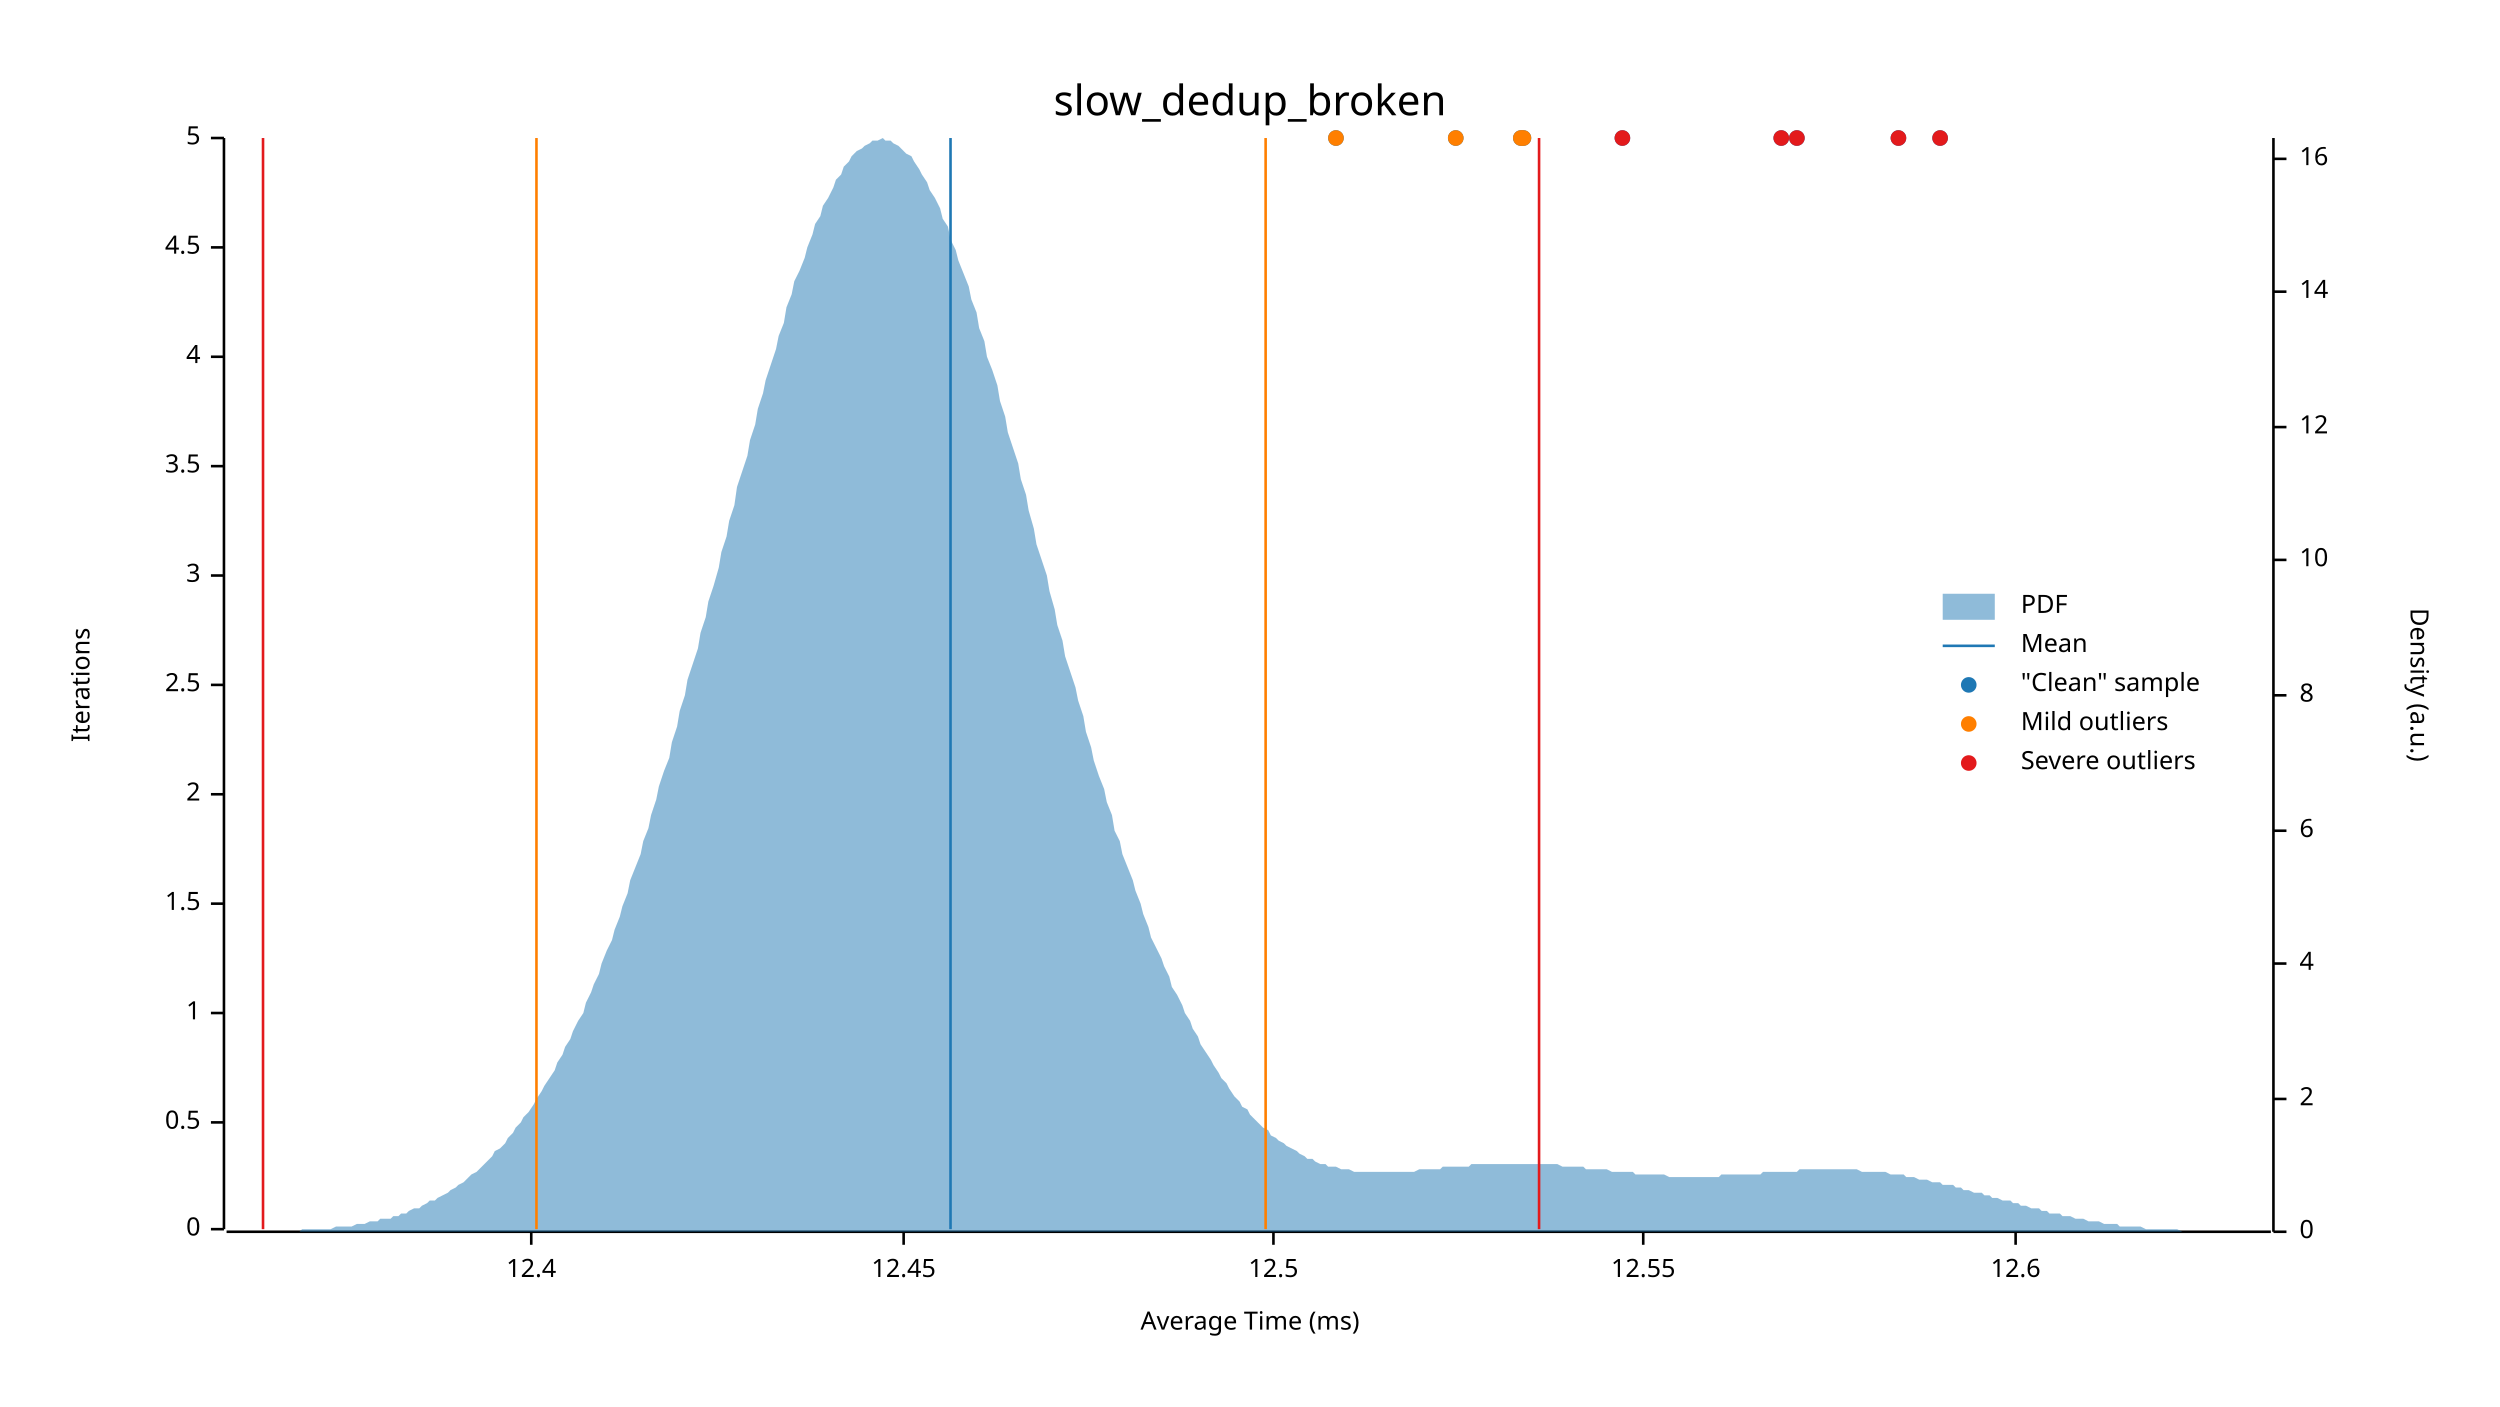
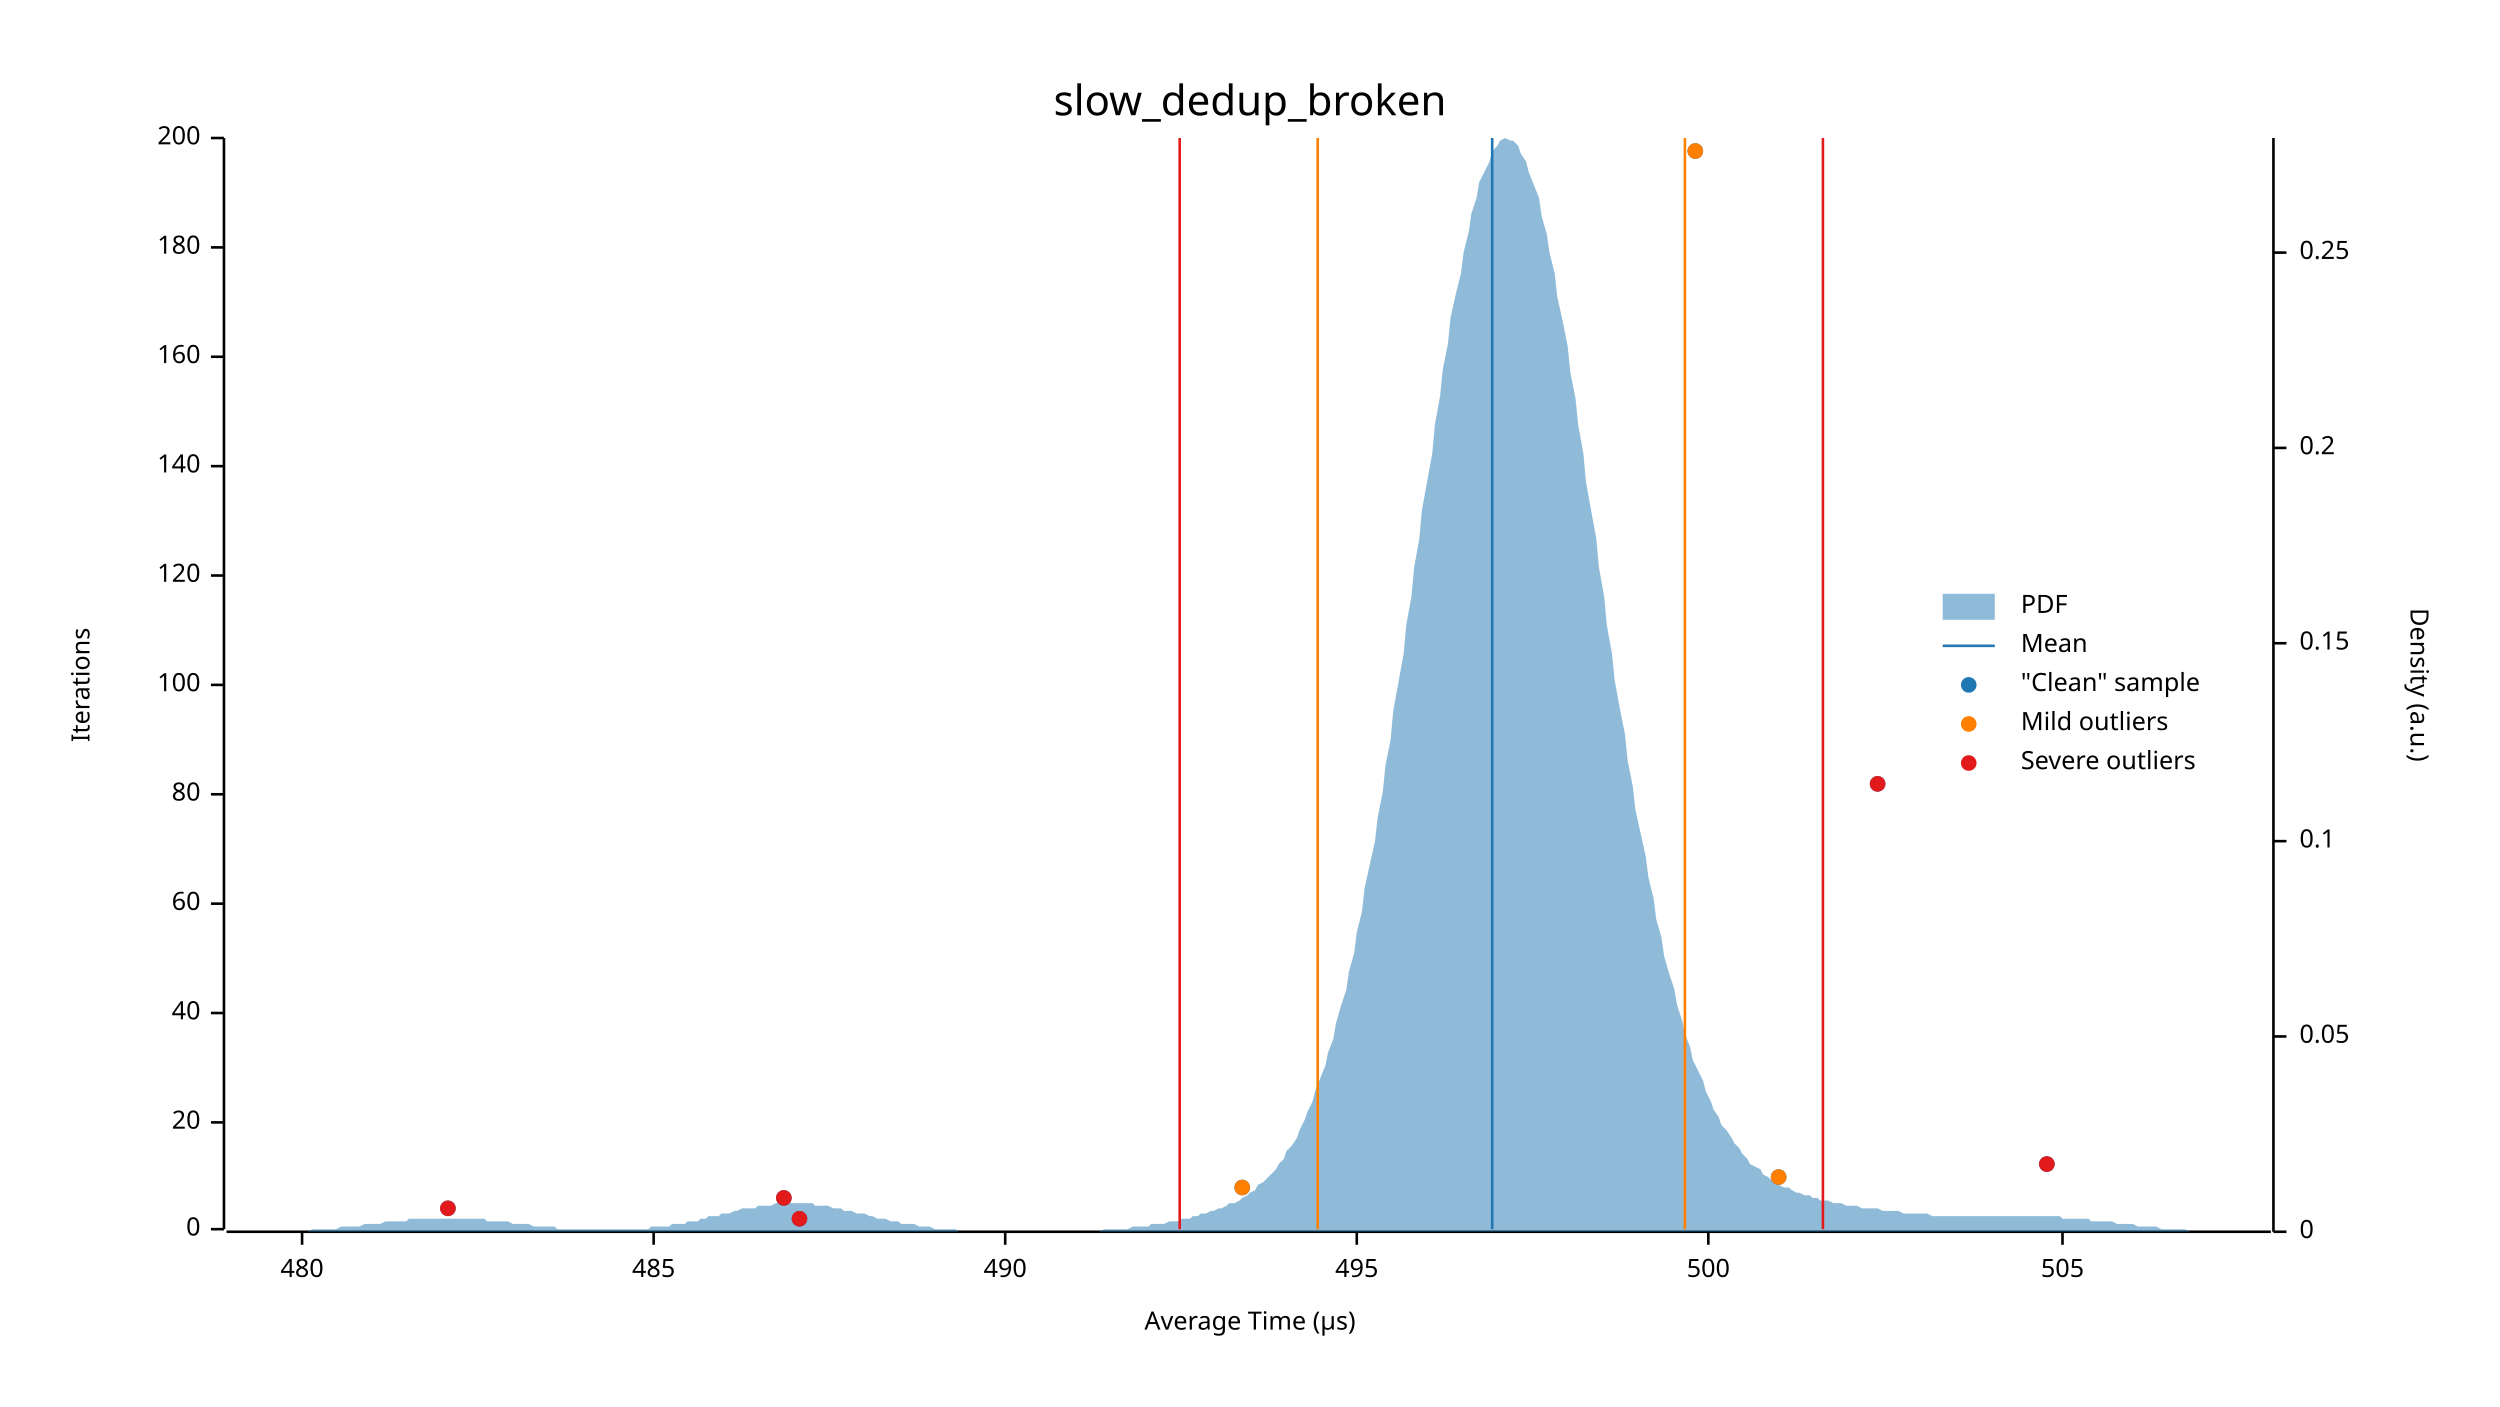
<svg xmlns="http://www.w3.org/2000/svg" width="960" height="540" viewBox="0 0 960 540">
  <text x="480" y="32" dy="0.76em" text-anchor="middle" font-family="sans-serif" font-size="16.129" opacity="1" fill="#000000">
slow_dedup_broken
</text>
  <text x="27" y="263" dy="0.76em" text-anchor="middle" font-family="sans-serif" font-size="9.677" opacity="1" fill="#000000" transform="rotate(270, 27, 263)">
Iterations
</text>
  <text x="480" y="513" dy="-0.5ex" text-anchor="middle" font-family="sans-serif" font-size="9.677" opacity="1" fill="#000000">
- Average Time (ms)
+ Average Time (µs)
</text>
  <polyline fill="none" opacity="1" stroke="#000000" stroke-width="1" points="86,53 86,472 " />
  <text x="77" y="472" dy="0.5ex" text-anchor="end" font-family="sans-serif" font-size="9.677" opacity="1" fill="#000000">
0
</text>
  <polyline fill="none" opacity="1" stroke="#000000" stroke-width="1" points="81,472 86,472 " />
  <text x="77" y="431" dy="0.5ex" text-anchor="end" font-family="sans-serif" font-size="9.677" opacity="1" fill="#000000">
- 0.5
+ 20
</text>
  <polyline fill="none" opacity="1" stroke="#000000" stroke-width="1" points="81,431 86,431 " />
  <text x="77" y="389" dy="0.5ex" text-anchor="end" font-family="sans-serif" font-size="9.677" opacity="1" fill="#000000">
- 1
+ 40
</text>
  <polyline fill="none" opacity="1" stroke="#000000" stroke-width="1" points="81,389 86,389 " />
  <text x="77" y="347" dy="0.5ex" text-anchor="end" font-family="sans-serif" font-size="9.677" opacity="1" fill="#000000">
- 1.5
+ 60
</text>
  <polyline fill="none" opacity="1" stroke="#000000" stroke-width="1" points="81,347 86,347 " />
  <text x="77" y="305" dy="0.5ex" text-anchor="end" font-family="sans-serif" font-size="9.677" opacity="1" fill="#000000">
- 2
+ 80
</text>
  <polyline fill="none" opacity="1" stroke="#000000" stroke-width="1" points="81,305 86,305 " />
  <text x="77" y="263" dy="0.5ex" text-anchor="end" font-family="sans-serif" font-size="9.677" opacity="1" fill="#000000">
- 2.5
+ 100
</text>
  <polyline fill="none" opacity="1" stroke="#000000" stroke-width="1" points="81,263 86,263 " />
  <text x="77" y="221" dy="0.5ex" text-anchor="end" font-family="sans-serif" font-size="9.677" opacity="1" fill="#000000">
- 3
+ 120
</text>
  <polyline fill="none" opacity="1" stroke="#000000" stroke-width="1" points="81,221 86,221 " />
  <text x="77" y="179" dy="0.5ex" text-anchor="end" font-family="sans-serif" font-size="9.677" opacity="1" fill="#000000">
- 3.5
+ 140
</text>
  <polyline fill="none" opacity="1" stroke="#000000" stroke-width="1" points="81,179 86,179 " />
  <text x="77" y="137" dy="0.5ex" text-anchor="end" font-family="sans-serif" font-size="9.677" opacity="1" fill="#000000">
- 4
+ 160
</text>
  <polyline fill="none" opacity="1" stroke="#000000" stroke-width="1" points="81,137 86,137 " />
  <text x="77" y="95" dy="0.5ex" text-anchor="end" font-family="sans-serif" font-size="9.677" opacity="1" fill="#000000">
- 4.5
+ 180
</text>
  <polyline fill="none" opacity="1" stroke="#000000" stroke-width="1" points="81,95 86,95 " />
  <text x="77" y="53" dy="0.5ex" text-anchor="end" font-family="sans-serif" font-size="9.677" opacity="1" fill="#000000">
- 5
+ 200
</text>
  <polyline fill="none" opacity="1" stroke="#000000" stroke-width="1" points="81,53 86,53 " />
  <polyline fill="none" opacity="1" stroke="#000000" stroke-width="1" points="87,473 872,473 " />
-   <text x="204" y="483" dy="0.76em" text-anchor="middle" font-family="sans-serif" font-size="9.677" opacity="1" fill="#000000">
- 12.4
+   <text x="116" y="483" dy="0.76em" text-anchor="middle" font-family="sans-serif" font-size="9.677" opacity="1" fill="#000000">
+ 480
</text>
-   <polyline fill="none" opacity="1" stroke="#000000" stroke-width="1" points="204,473 204,478 " />
-   <text x="347" y="483" dy="0.76em" text-anchor="middle" font-family="sans-serif" font-size="9.677" opacity="1" fill="#000000">
- 12.45
+   <polyline fill="none" opacity="1" stroke="#000000" stroke-width="1" points="116,473 116,478 " />
+   <text x="251" y="483" dy="0.76em" text-anchor="middle" font-family="sans-serif" font-size="9.677" opacity="1" fill="#000000">
+ 485
</text>
-   <polyline fill="none" opacity="1" stroke="#000000" stroke-width="1" points="347,473 347,478 " />
-   <text x="489" y="483" dy="0.76em" text-anchor="middle" font-family="sans-serif" font-size="9.677" opacity="1" fill="#000000">
- 12.5
+   <polyline fill="none" opacity="1" stroke="#000000" stroke-width="1" points="251,473 251,478 " />
+   <text x="386" y="483" dy="0.76em" text-anchor="middle" font-family="sans-serif" font-size="9.677" opacity="1" fill="#000000">
+ 490
</text>
-   <polyline fill="none" opacity="1" stroke="#000000" stroke-width="1" points="489,473 489,478 " />
-   <text x="631" y="483" dy="0.76em" text-anchor="middle" font-family="sans-serif" font-size="9.677" opacity="1" fill="#000000">
- 12.55
+   <polyline fill="none" opacity="1" stroke="#000000" stroke-width="1" points="386,473 386,478 " />
+   <text x="521" y="483" dy="0.76em" text-anchor="middle" font-family="sans-serif" font-size="9.677" opacity="1" fill="#000000">
+ 495
</text>
-   <polyline fill="none" opacity="1" stroke="#000000" stroke-width="1" points="631,473 631,478 " />
-   <text x="774" y="483" dy="0.76em" text-anchor="middle" font-family="sans-serif" font-size="9.677" opacity="1" fill="#000000">
- 12.6
+   <polyline fill="none" opacity="1" stroke="#000000" stroke-width="1" points="521,473 521,478 " />
+   <text x="656" y="483" dy="0.76em" text-anchor="middle" font-family="sans-serif" font-size="9.677" opacity="1" fill="#000000">
+ 500
</text>
-   <polyline fill="none" opacity="1" stroke="#000000" stroke-width="1" points="774,473 774,478 " />
+   <polyline fill="none" opacity="1" stroke="#000000" stroke-width="1" points="656,473 656,478 " />
+   <text x="792" y="483" dy="0.76em" text-anchor="middle" font-family="sans-serif" font-size="9.677" opacity="1" fill="#000000">
+ 505
+ </text>
+   <polyline fill="none" opacity="1" stroke="#000000" stroke-width="1" points="792,473 792,478 " />
  <text x="933" y="263" dy="0.76em" text-anchor="middle" font-family="sans-serif" font-size="9.677" opacity="1" fill="#000000" transform="rotate(90, 933, 263)">
Density (a.u.)
</text>
  <polyline fill="none" opacity="1" stroke="#000000" stroke-width="1" points="873,53 873,473 " />
  <text x="883" y="473" dy="0.5ex" text-anchor="start" font-family="sans-serif" font-size="9.677" opacity="1" fill="#000000">
0
</text>
  <polyline fill="none" opacity="1" stroke="#000000" stroke-width="1" points="873,473 878,473 " />
-   <text x="883" y="422" dy="0.5ex" text-anchor="start" font-family="sans-serif" font-size="9.677" opacity="1" fill="#000000">
- 2
+   <text x="883" y="398" dy="0.5ex" text-anchor="start" font-family="sans-serif" font-size="9.677" opacity="1" fill="#000000">
+ 0.05
</text>
-   <polyline fill="none" opacity="1" stroke="#000000" stroke-width="1" points="873,422 878,422 " />
-   <text x="883" y="370" dy="0.5ex" text-anchor="start" font-family="sans-serif" font-size="9.677" opacity="1" fill="#000000">
- 4
+   <polyline fill="none" opacity="1" stroke="#000000" stroke-width="1" points="873,398 878,398 " />
+   <text x="883" y="323" dy="0.5ex" text-anchor="start" font-family="sans-serif" font-size="9.677" opacity="1" fill="#000000">
+ 0.1
</text>
-   <polyline fill="none" opacity="1" stroke="#000000" stroke-width="1" points="873,370 878,370 " />
-   <text x="883" y="319" dy="0.5ex" text-anchor="start" font-family="sans-serif" font-size="9.677" opacity="1" fill="#000000">
- 6
+   <polyline fill="none" opacity="1" stroke="#000000" stroke-width="1" points="873,323 878,323 " />
+   <text x="883" y="247" dy="0.5ex" text-anchor="start" font-family="sans-serif" font-size="9.677" opacity="1" fill="#000000">
+ 0.15
</text>
-   <polyline fill="none" opacity="1" stroke="#000000" stroke-width="1" points="873,319 878,319 " />
-   <text x="883" y="267" dy="0.5ex" text-anchor="start" font-family="sans-serif" font-size="9.677" opacity="1" fill="#000000">
- 8
+   <polyline fill="none" opacity="1" stroke="#000000" stroke-width="1" points="873,247 878,247 " />
+   <text x="883" y="172" dy="0.5ex" text-anchor="start" font-family="sans-serif" font-size="9.677" opacity="1" fill="#000000">
+ 0.2
</text>
-   <polyline fill="none" opacity="1" stroke="#000000" stroke-width="1" points="873,267 878,267 " />
-   <text x="883" y="215" dy="0.5ex" text-anchor="start" font-family="sans-serif" font-size="9.677" opacity="1" fill="#000000">
- 10
+   <polyline fill="none" opacity="1" stroke="#000000" stroke-width="1" points="873,172 878,172 " />
+   <text x="883" y="97" dy="0.5ex" text-anchor="start" font-family="sans-serif" font-size="9.677" opacity="1" fill="#000000">
+ 0.25
</text>
-   <polyline fill="none" opacity="1" stroke="#000000" stroke-width="1" points="873,215 878,215 " />
-   <text x="883" y="164" dy="0.5ex" text-anchor="start" font-family="sans-serif" font-size="9.677" opacity="1" fill="#000000">
- 12
- </text>
-   <polyline fill="none" opacity="1" stroke="#000000" stroke-width="1" points="873,164 878,164 " />
-   <text x="883" y="112" dy="0.5ex" text-anchor="start" font-family="sans-serif" font-size="9.677" opacity="1" fill="#000000">
- 14
- </text>
-   <polyline fill="none" opacity="1" stroke="#000000" stroke-width="1" points="873,112 878,112 " />
-   <text x="883" y="61" dy="0.5ex" text-anchor="start" font-family="sans-serif" font-size="9.677" opacity="1" fill="#000000">
- 16
- </text>
-   <polyline fill="none" opacity="1" stroke="#000000" stroke-width="1" points="873,61 878,61 " />
-   <polygon opacity="0.5" fill="#1F78B4" points="87,473 88,473 90,473 91,473 93,473 94,473 96,473 98,473 99,473 101,473 102,473 104,473 105,473 107,473 109,473 110,473 112,473 113,473 115,473 116,472 118,472 120,472 121,472 123,472 124,472 126,472 127,472 129,471 131,471 132,471 134,471 135,471 137,470 138,470 140,470 142,469 143,469 145,469 146,468 148,468 150,468 151,467 153,467 154,466 156,466 157,465 159,464 161,464 162,463 164,462 165,461 167,461 168,460 170,459 172,458 173,457 175,456 176,455 178,454 179,453 181,451 183,450 184,449 186,447 187,446 189,444 190,442 192,441 194,439 195,437 197,435 198,433 200,431 201,429 203,427 205,424 206,422 208,419 209,417 211,414 213,411 214,408 216,405 217,402 219,399 220,396 222,392 224,389 225,385 227,381 228,378 230,374 231,370 233,365 235,361 236,357 238,352 239,348 241,343 242,338 244,333 246,328 247,323 249,318 250,313 252,307 253,302 255,296 257,291 258,285 260,279 261,273 263,267 264,261 266,255 268,249 269,243 271,237 272,231 274,225 276,218 277,212 279,206 280,200 282,194 283,187 285,181 287,175 288,169 290,163 291,157 293,151 294,146 296,140 298,134 299,129 301,124 302,118 304,113 305,108 307,104 309,99 310,95 312,90 313,86 315,83 316,79 318,76 320,72 321,69 323,67 324,64 326,62 327,60 329,58 331,57 332,56 334,55 335,54 337,54 339,53 340,54 342,54 343,55 345,56 346,57 348,59 350,60 351,62 353,65 354,67 356,70 357,73 359,76 361,80 362,84 364,87 365,92 367,96 368,100 370,105 372,110 373,115 375,120 376,126 378,131 379,137 381,142 383,148 384,154 386,160 387,166 389,172 391,178 392,184 394,190 395,196 397,203 398,209 400,215 402,221 403,227 405,234 406,240 408,246 409,252 411,258 413,264 414,269 416,275 417,281 419,287 420,292 422,298 424,303 425,308 427,313 428,319 430,323 431,328 433,333 435,338 436,342 438,347 439,351 441,356 442,360 444,364 446,368 447,371 449,375 450,379 452,382 454,386 455,389 457,392 458,395 460,398 461,401 463,404 465,407 466,409 468,412 469,414 471,416 472,418 474,421 476,423 477,425 479,426 480,428 482,430 483,431 485,433 487,434 488,436 490,437 491,438 493,439 494,440 496,441 498,442 499,443 501,444 502,445 504,445 505,446 507,447 509,447 510,448 512,448 513,448 515,449 517,449 518,449 520,450 521,450 523,450 524,450 526,450 528,450 529,450 531,450 532,450 534,450 535,450 537,450 539,450 540,450 542,450 543,450 545,449 546,449 548,449 550,449 551,449 553,449 554,448 556,448 557,448 559,448 561,448 562,448 564,448 565,447 567,447 568,447 570,447 572,447 573,447 575,447 576,447 578,447 580,447 581,447 583,447 584,447 586,447 587,447 589,447 591,447 592,447 594,447 595,447 597,447 598,447 600,448 602,448 603,448 605,448 606,448 608,448 609,449 611,449 613,449 614,449 616,449 617,449 619,450 620,450 622,450 624,450 625,450 627,450 628,451 630,451 632,451 633,451 635,451 636,451 638,451 639,451 641,452 643,452 644,452 646,452 647,452 649,452 650,452 652,452 654,452 655,452 657,452 658,452 660,452 661,451 663,451 665,451 666,451 668,451 669,451 671,451 672,451 674,451 676,451 677,450 679,450 680,450 682,450 683,450 685,450 687,450 688,450 690,450 691,449 693,449 695,449 696,449 698,449 699,449 701,449 702,449 704,449 706,449 707,449 709,449 710,449 712,449 713,449 715,450 717,450 718,450 720,450 721,450 723,450 724,450 726,451 728,451 729,451 731,451 732,452 734,452 735,452 737,453 739,453 740,453 742,454 743,454 745,454 746,455 748,455 750,455 751,456 753,456 754,457 756,457 758,458 759,458 761,458 762,459 764,459 765,460 767,460 769,461 770,461 772,461 773,462 775,462 776,463 778,463 780,464 781,464 783,464 784,465 786,465 787,466 789,466 791,466 792,467 794,467 795,467 797,468 798,468 800,468 802,469 803,469 805,469 806,469 808,470 809,470 811,470 813,470 814,471 816,471 817,471 819,471 821,471 822,471 824,472 825,472 827,472 828,472 830,472 832,472 833,472 835,472 836,472 838,473 839,473 841,473 843,473 844,473 846,473 847,473 849,473 850,473 852,473 854,473 855,473 857,473 858,473 860,473 861,473 863,473 865,473 866,473 868,473 869,473 871,473 873,473 873,473 87,473 " />
-   <polyline fill="none" opacity="1" stroke="#1F78B4" stroke-width="1" points="365,472 365,53 " />
-   <polyline fill="none" opacity="1" stroke="#FF7F00" stroke-width="1" points="206,472 206,53 " />
-   <polyline fill="none" opacity="1" stroke="#FF7F00" stroke-width="1" points="486,472 486,53 " />
-   <polyline fill="none" opacity="1" stroke="#E31A1C" stroke-width="1" points="101,472 101,53 " />
-   <polyline fill="none" opacity="1" stroke="#E31A1C" stroke-width="1" points="591,472 591,53 " />
-   <circle cx="684" cy="53" r="3" opacity="1" fill="#1F78B4" stroke="none" stroke-width="1" />
-   <circle cx="559" cy="53" r="3" opacity="1" fill="#1F78B4" stroke="none" stroke-width="1" />
-   <circle cx="513" cy="53" r="3" opacity="1" fill="#1F78B4" stroke="none" stroke-width="1" />
-   <circle cx="623" cy="53" r="3" opacity="1" fill="#1F78B4" stroke="none" stroke-width="1" />
-   <circle cx="585" cy="53" r="3" opacity="1" fill="#1F78B4" stroke="none" stroke-width="1" />
-   <circle cx="729" cy="53" r="3" opacity="1" fill="#1F78B4" stroke="none" stroke-width="1" />
-   <circle cx="584" cy="53" r="3" opacity="1" fill="#1F78B4" stroke="none" stroke-width="1" />
-   <circle cx="745" cy="53" r="3" opacity="1" fill="#1F78B4" stroke="none" stroke-width="1" />
-   <circle cx="690" cy="53" r="3" opacity="1" fill="#1F78B4" stroke="none" stroke-width="1" />
-   <circle cx="559" cy="53" r="3" opacity="1" fill="#FF7F00" stroke="none" stroke-width="1" />
-   <circle cx="513" cy="53" r="3" opacity="1" fill="#FF7F00" stroke="none" stroke-width="1" />
-   <circle cx="585" cy="53" r="3" opacity="1" fill="#FF7F00" stroke="none" stroke-width="1" />
-   <circle cx="584" cy="53" r="3" opacity="1" fill="#FF7F00" stroke="none" stroke-width="1" />
-   <circle cx="684" cy="53" r="3" opacity="1" fill="#E31A1C" stroke="none" stroke-width="1" />
-   <circle cx="623" cy="53" r="3" opacity="1" fill="#E31A1C" stroke="none" stroke-width="1" />
-   <circle cx="729" cy="53" r="3" opacity="1" fill="#E31A1C" stroke="none" stroke-width="1" />
-   <circle cx="745" cy="53" r="3" opacity="1" fill="#E31A1C" stroke="none" stroke-width="1" />
-   <circle cx="690" cy="53" r="3" opacity="1" fill="#E31A1C" stroke="none" stroke-width="1" />
+   <polyline fill="none" opacity="1" stroke="#000000" stroke-width="1" points="873,97 878,97 " />
+   <polygon opacity="0.5" fill="#1F78B4" points="87,473 88,473 90,473 91,473 93,473 94,473 96,473 98,473 99,473 101,473 102,473 104,473 105,473 107,473 109,473 110,473 112,473 113,473 115,473 116,473 118,473 120,472 121,472 123,472 124,472 126,472 127,472 129,472 131,471 132,471 134,471 135,471 137,471 138,471 140,470 142,470 143,470 145,470 146,470 148,469 150,469 151,469 153,469 154,469 156,469 157,468 159,468 161,468 162,468 164,468 165,468 167,468 168,468 170,468 172,468 173,468 175,468 176,468 178,468 179,468 181,468 183,468 184,468 186,468 187,469 189,469 190,469 192,469 194,469 195,469 197,470 198,470 200,470 201,470 203,470 205,471 206,471 208,471 209,471 211,471 213,471 214,472 216,472 217,472 219,472 220,472 222,472 224,472 225,472 227,472 228,472 230,472 231,472 233,472 235,472 236,472 238,472 239,472 241,472 242,472 244,472 246,472 247,472 249,472 250,471 252,471 253,471 255,471 257,471 258,470 260,470 261,470 263,470 264,469 266,469 268,469 269,468 271,468 272,467 274,467 276,467 277,466 279,466 280,466 282,465 283,465 285,464 287,464 288,464 290,464 291,463 293,463 294,463 296,463 298,462 299,462 301,462 302,462 304,462 305,462 307,462 309,462 310,462 312,462 313,463 315,463 316,463 318,463 320,464 321,464 323,464 324,465 326,465 327,465 329,466 331,466 332,466 334,467 335,467 337,468 339,468 340,468 342,469 343,469 345,469 346,470 348,470 350,470 351,470 353,471 354,471 356,471 357,471 359,472 361,472 362,472 364,472 365,472 367,472 368,473 370,473 372,473 373,473 375,473 376,473 378,473 379,473 381,473 383,473 384,473 386,473 387,473 389,473 391,473 392,473 394,473 395,473 397,473 398,473 400,473 402,473 403,473 405,473 406,473 408,473 409,473 411,473 413,473 414,473 416,473 417,473 419,473 420,473 422,473 424,472 425,472 427,472 428,472 430,472 431,472 433,472 435,471 436,471 438,471 439,471 441,471 442,470 444,470 446,470 447,470 449,469 450,469 452,469 454,468 455,468 457,468 458,467 460,467 461,466 463,466 465,465 466,465 468,464 469,464 471,463 472,462 474,462 476,461 477,460 479,459 480,458 482,457 483,455 485,454 487,452 488,451 490,449 491,447 493,445 494,442 496,440 498,437 499,434 501,430 502,427 504,423 505,419 507,414 509,409 510,404 512,399 513,393 515,386 517,380 518,373 520,366 521,358 523,350 524,341 526,332 528,323 529,314 531,304 532,294 534,284 535,273 537,262 539,251 540,240 542,229 543,218 545,207 546,196 548,185 550,174 551,163 553,152 554,142 556,132 557,122 559,113 561,105 562,97 564,89 565,82 567,76 568,70 570,66 572,62 573,58 575,56 576,54 578,53 580,54 581,54 583,56 584,59 586,62 587,66 589,71 591,76 592,83 594,90 595,97 597,105 598,114 600,123 602,133 603,143 605,153 606,163 608,174 609,185 611,196 613,207 614,218 616,229 617,240 619,251 620,261 622,272 624,282 625,292 627,302 628,311 630,320 632,329 633,337 635,345 636,353 638,360 639,367 641,374 643,380 644,386 646,392 647,397 649,402 650,407 652,411 654,415 655,419 657,423 658,426 660,429 661,432 663,434 665,437 666,439 668,441 669,443 671,445 672,447 674,448 676,449 677,451 679,452 680,453 682,454 683,455 685,456 687,456 688,457 690,458 691,458 693,459 695,459 696,460 698,460 699,461 701,461 702,461 704,462 706,462 707,462 709,463 710,463 712,463 713,463 715,464 717,464 718,464 720,464 721,464 723,465 724,465 726,465 728,465 729,465 731,466 732,466 734,466 735,466 737,466 739,466 740,466 742,467 743,467 745,467 746,467 748,467 750,467 751,467 753,467 754,467 756,467 758,467 759,467 761,467 762,467 764,467 765,467 767,467 769,467 770,467 772,467 773,467 775,467 776,467 778,467 780,467 781,467 783,467 784,467 786,467 787,467 789,467 791,467 792,468 794,468 795,468 797,468 798,468 800,468 802,468 803,469 805,469 806,469 808,469 809,469 811,469 813,470 814,470 816,470 817,470 819,470 821,471 822,471 824,471 825,471 827,471 828,471 830,472 832,472 833,472 835,472 836,472 838,472 839,472 841,473 843,473 844,473 846,473 847,473 849,473 850,473 852,473 854,473 855,473 857,473 858,473 860,473 861,473 863,473 865,473 866,473 868,473 869,473 871,473 873,473 873,473 87,473 " />
+   <polyline fill="none" opacity="1" stroke="#1F78B4" stroke-width="1" points="573,472 573,53 " />
+   <polyline fill="none" opacity="1" stroke="#FF7F00" stroke-width="1" points="506,472 506,53 " />
+   <polyline fill="none" opacity="1" stroke="#FF7F00" stroke-width="1" points="647,472 647,53 " />
+   <polyline fill="none" opacity="1" stroke="#E31A1C" stroke-width="1" points="453,472 453,53 " />
+   <polyline fill="none" opacity="1" stroke="#E31A1C" stroke-width="1" points="700,472 700,53 " />
+   <circle cx="307" cy="468" r="3" opacity="1" fill="#1F78B4" stroke="none" stroke-width="1" />
+   <circle cx="172" cy="464" r="3" opacity="1" fill="#1F78B4" stroke="none" stroke-width="1" />
+   <circle cx="301" cy="460" r="3" opacity="1" fill="#1F78B4" stroke="none" stroke-width="1" />
+   <circle cx="477" cy="456" r="3" opacity="1" fill="#1F78B4" stroke="none" stroke-width="1" />
+   <circle cx="683" cy="452" r="3" opacity="1" fill="#1F78B4" stroke="none" stroke-width="1" />
+   <circle cx="786" cy="447" r="3" opacity="1" fill="#1F78B4" stroke="none" stroke-width="1" />
+   <circle cx="721" cy="301" r="3" opacity="1" fill="#1F78B4" stroke="none" stroke-width="1" />
+   <circle cx="651" cy="58" r="3" opacity="1" fill="#1F78B4" stroke="none" stroke-width="1" />
+   <circle cx="477" cy="456" r="3" opacity="1" fill="#FF7F00" stroke="none" stroke-width="1" />
+   <circle cx="683" cy="452" r="3" opacity="1" fill="#FF7F00" stroke="none" stroke-width="1" />
+   <circle cx="651" cy="58" r="3" opacity="1" fill="#FF7F00" stroke="none" stroke-width="1" />
+   <circle cx="307" cy="468" r="3" opacity="1" fill="#E31A1C" stroke="none" stroke-width="1" />
+   <circle cx="172" cy="464" r="3" opacity="1" fill="#E31A1C" stroke="none" stroke-width="1" />
+   <circle cx="301" cy="460" r="3" opacity="1" fill="#E31A1C" stroke="none" stroke-width="1" />
+   <circle cx="786" cy="447" r="3" opacity="1" fill="#E31A1C" stroke="none" stroke-width="1" />
+   <circle cx="721" cy="301" r="3" opacity="1" fill="#E31A1C" stroke="none" stroke-width="1" />
  <text x="776" y="228" dy="0.76em" text-anchor="start" font-family="sans-serif" font-size="9.677" opacity="1" fill="#000000">
PDF
</text>
  <text x="776" y="243" dy="0.76em" text-anchor="start" font-family="sans-serif" font-size="9.677" opacity="1" fill="#000000">
Mean
</text>
  <text x="776" y="258" dy="0.76em" text-anchor="start" font-family="sans-serif" font-size="9.677" opacity="1" fill="#000000">
"Clean" sample
</text>
  <text x="776" y="273" dy="0.76em" text-anchor="start" font-family="sans-serif" font-size="9.677" opacity="1" fill="#000000">
Mild outliers
</text>
  <text x="776" y="288" dy="0.76em" text-anchor="start" font-family="sans-serif" font-size="9.677" opacity="1" fill="#000000">
Severe outliers
</text>
  <rect x="746" y="228" width="20" height="10" opacity="0.5" fill="#1F78B4" stroke="none" />
  <polyline fill="none" opacity="1" stroke="#1F78B4" stroke-width="1" points="746,248 766,248 " />
  <circle cx="756" cy="263" r="3" opacity="1" fill="#1F78B4" stroke="none" stroke-width="1" />
  <circle cx="756" cy="278" r="3" opacity="1" fill="#FF7F00" stroke="none" stroke-width="1" />
  <circle cx="756" cy="293" r="3" opacity="1" fill="#E31A1C" stroke="none" stroke-width="1" />
</svg>
